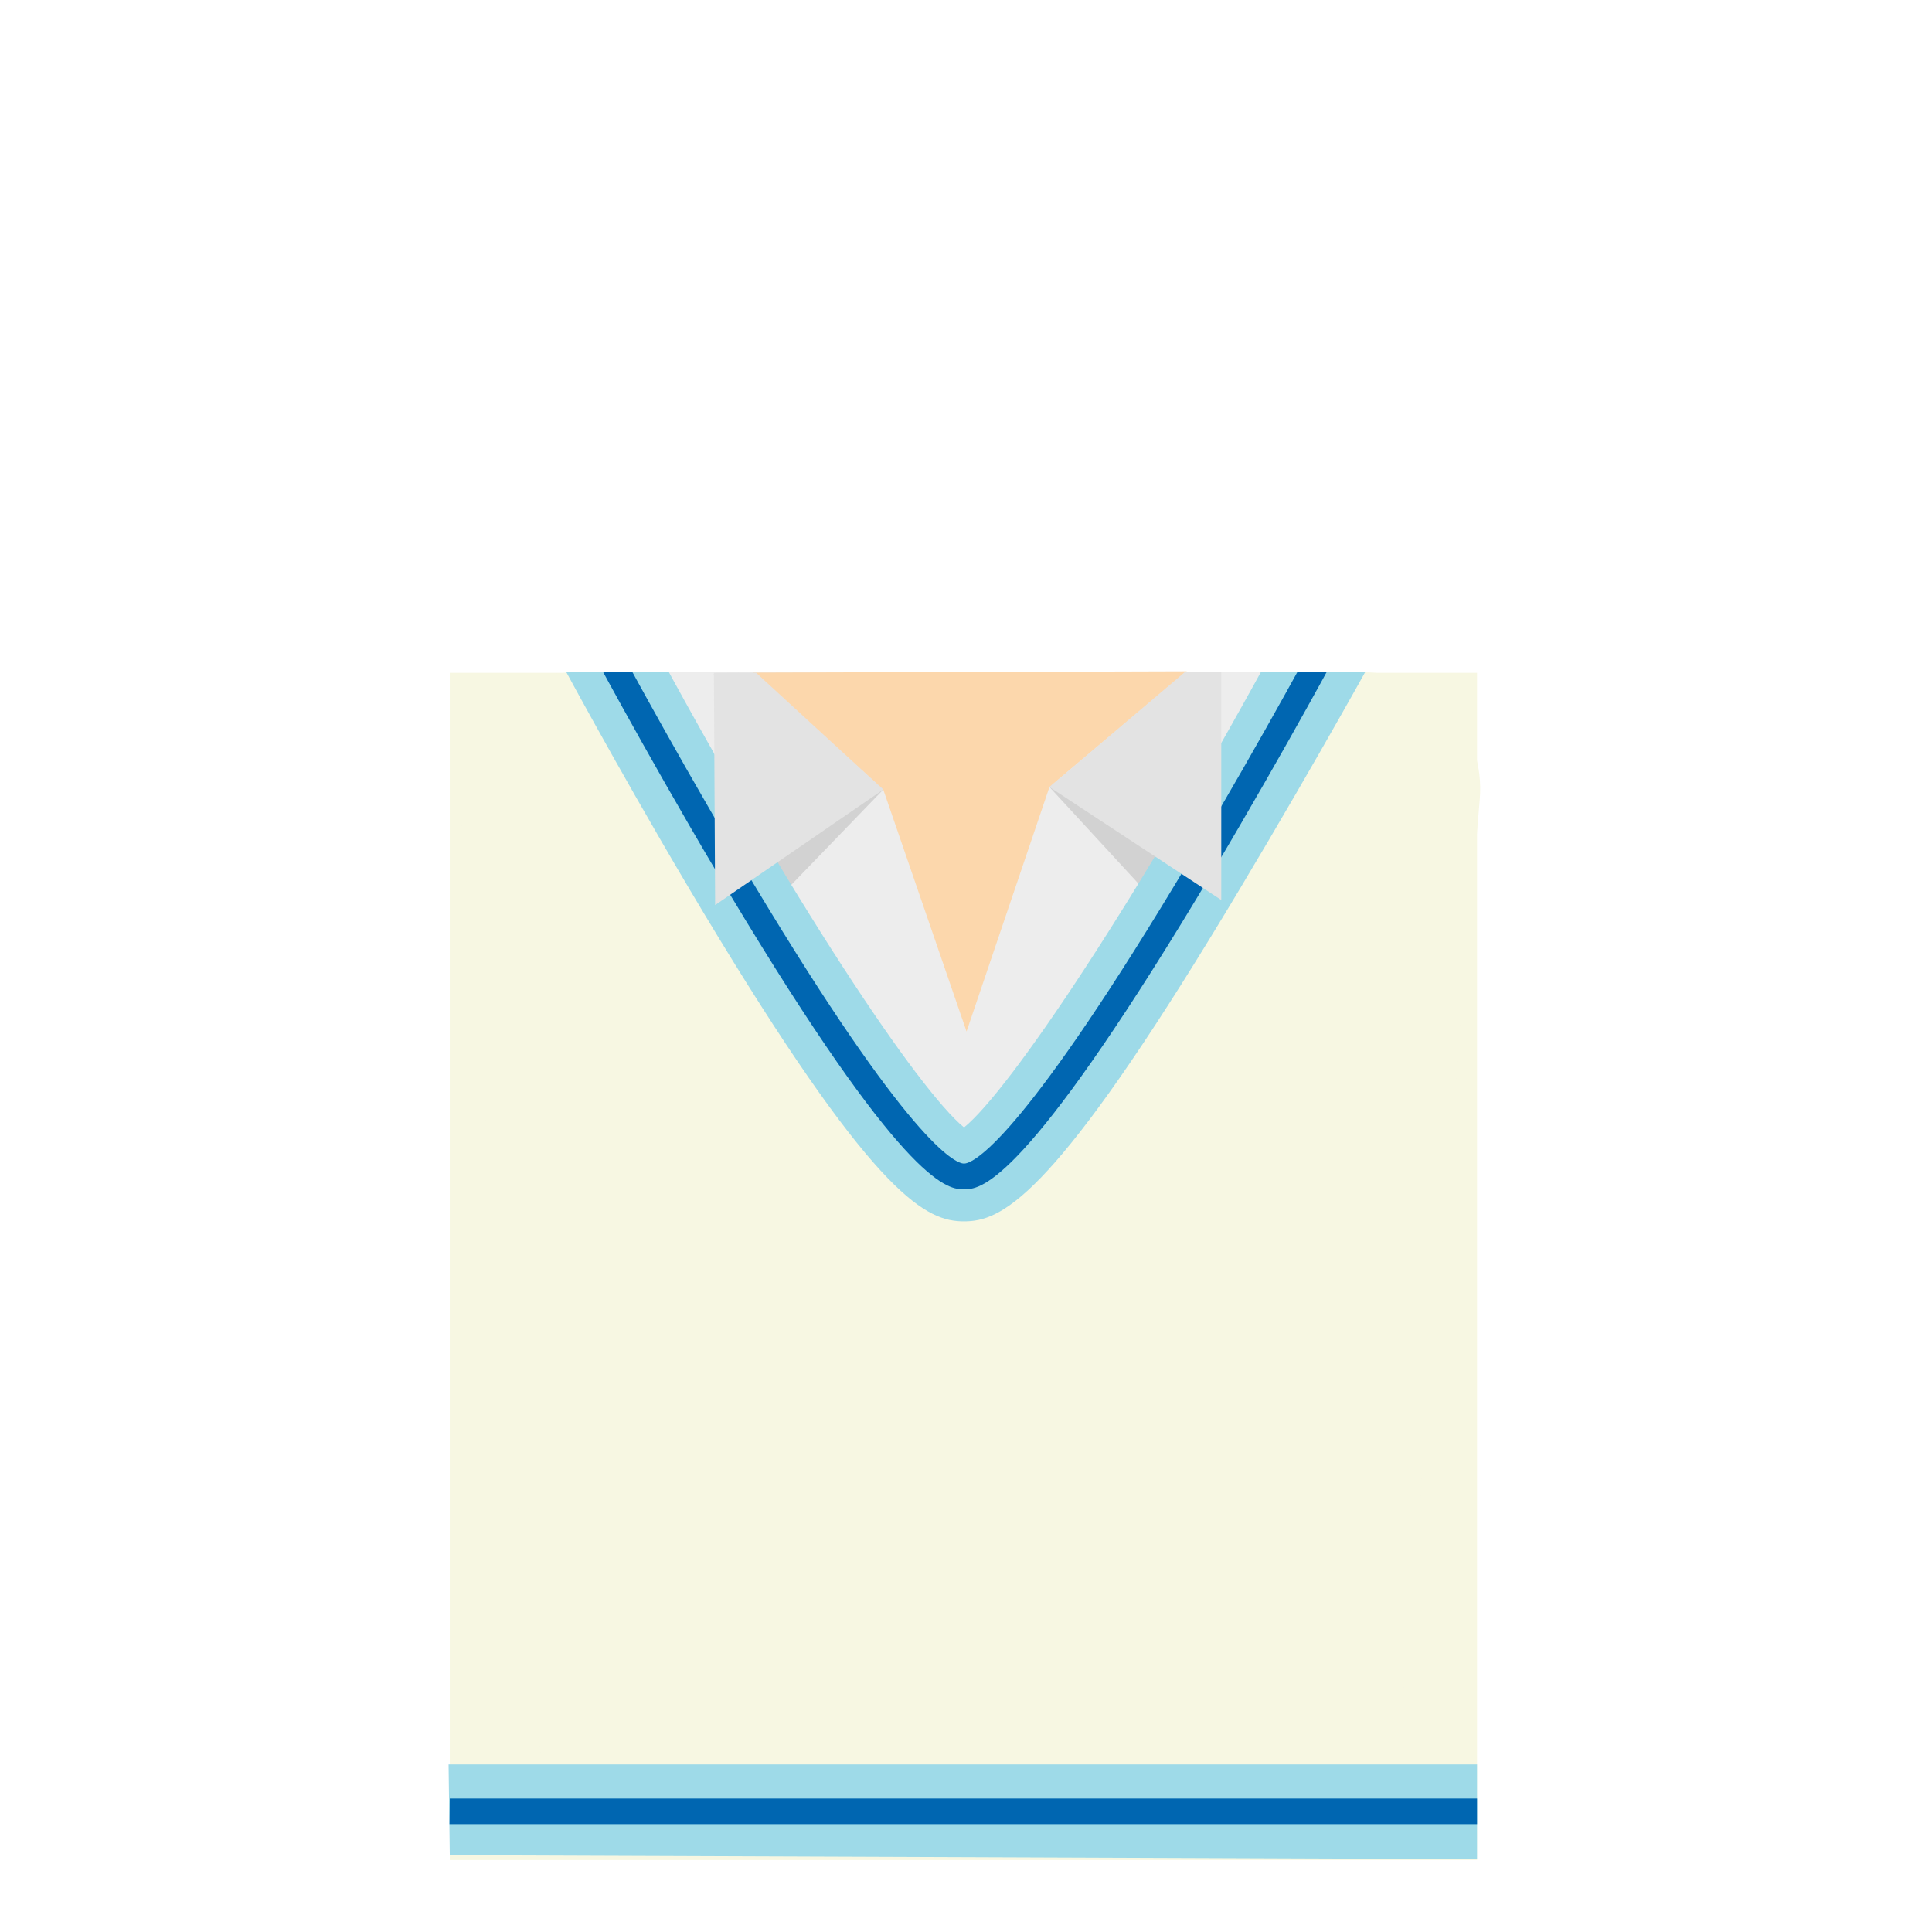
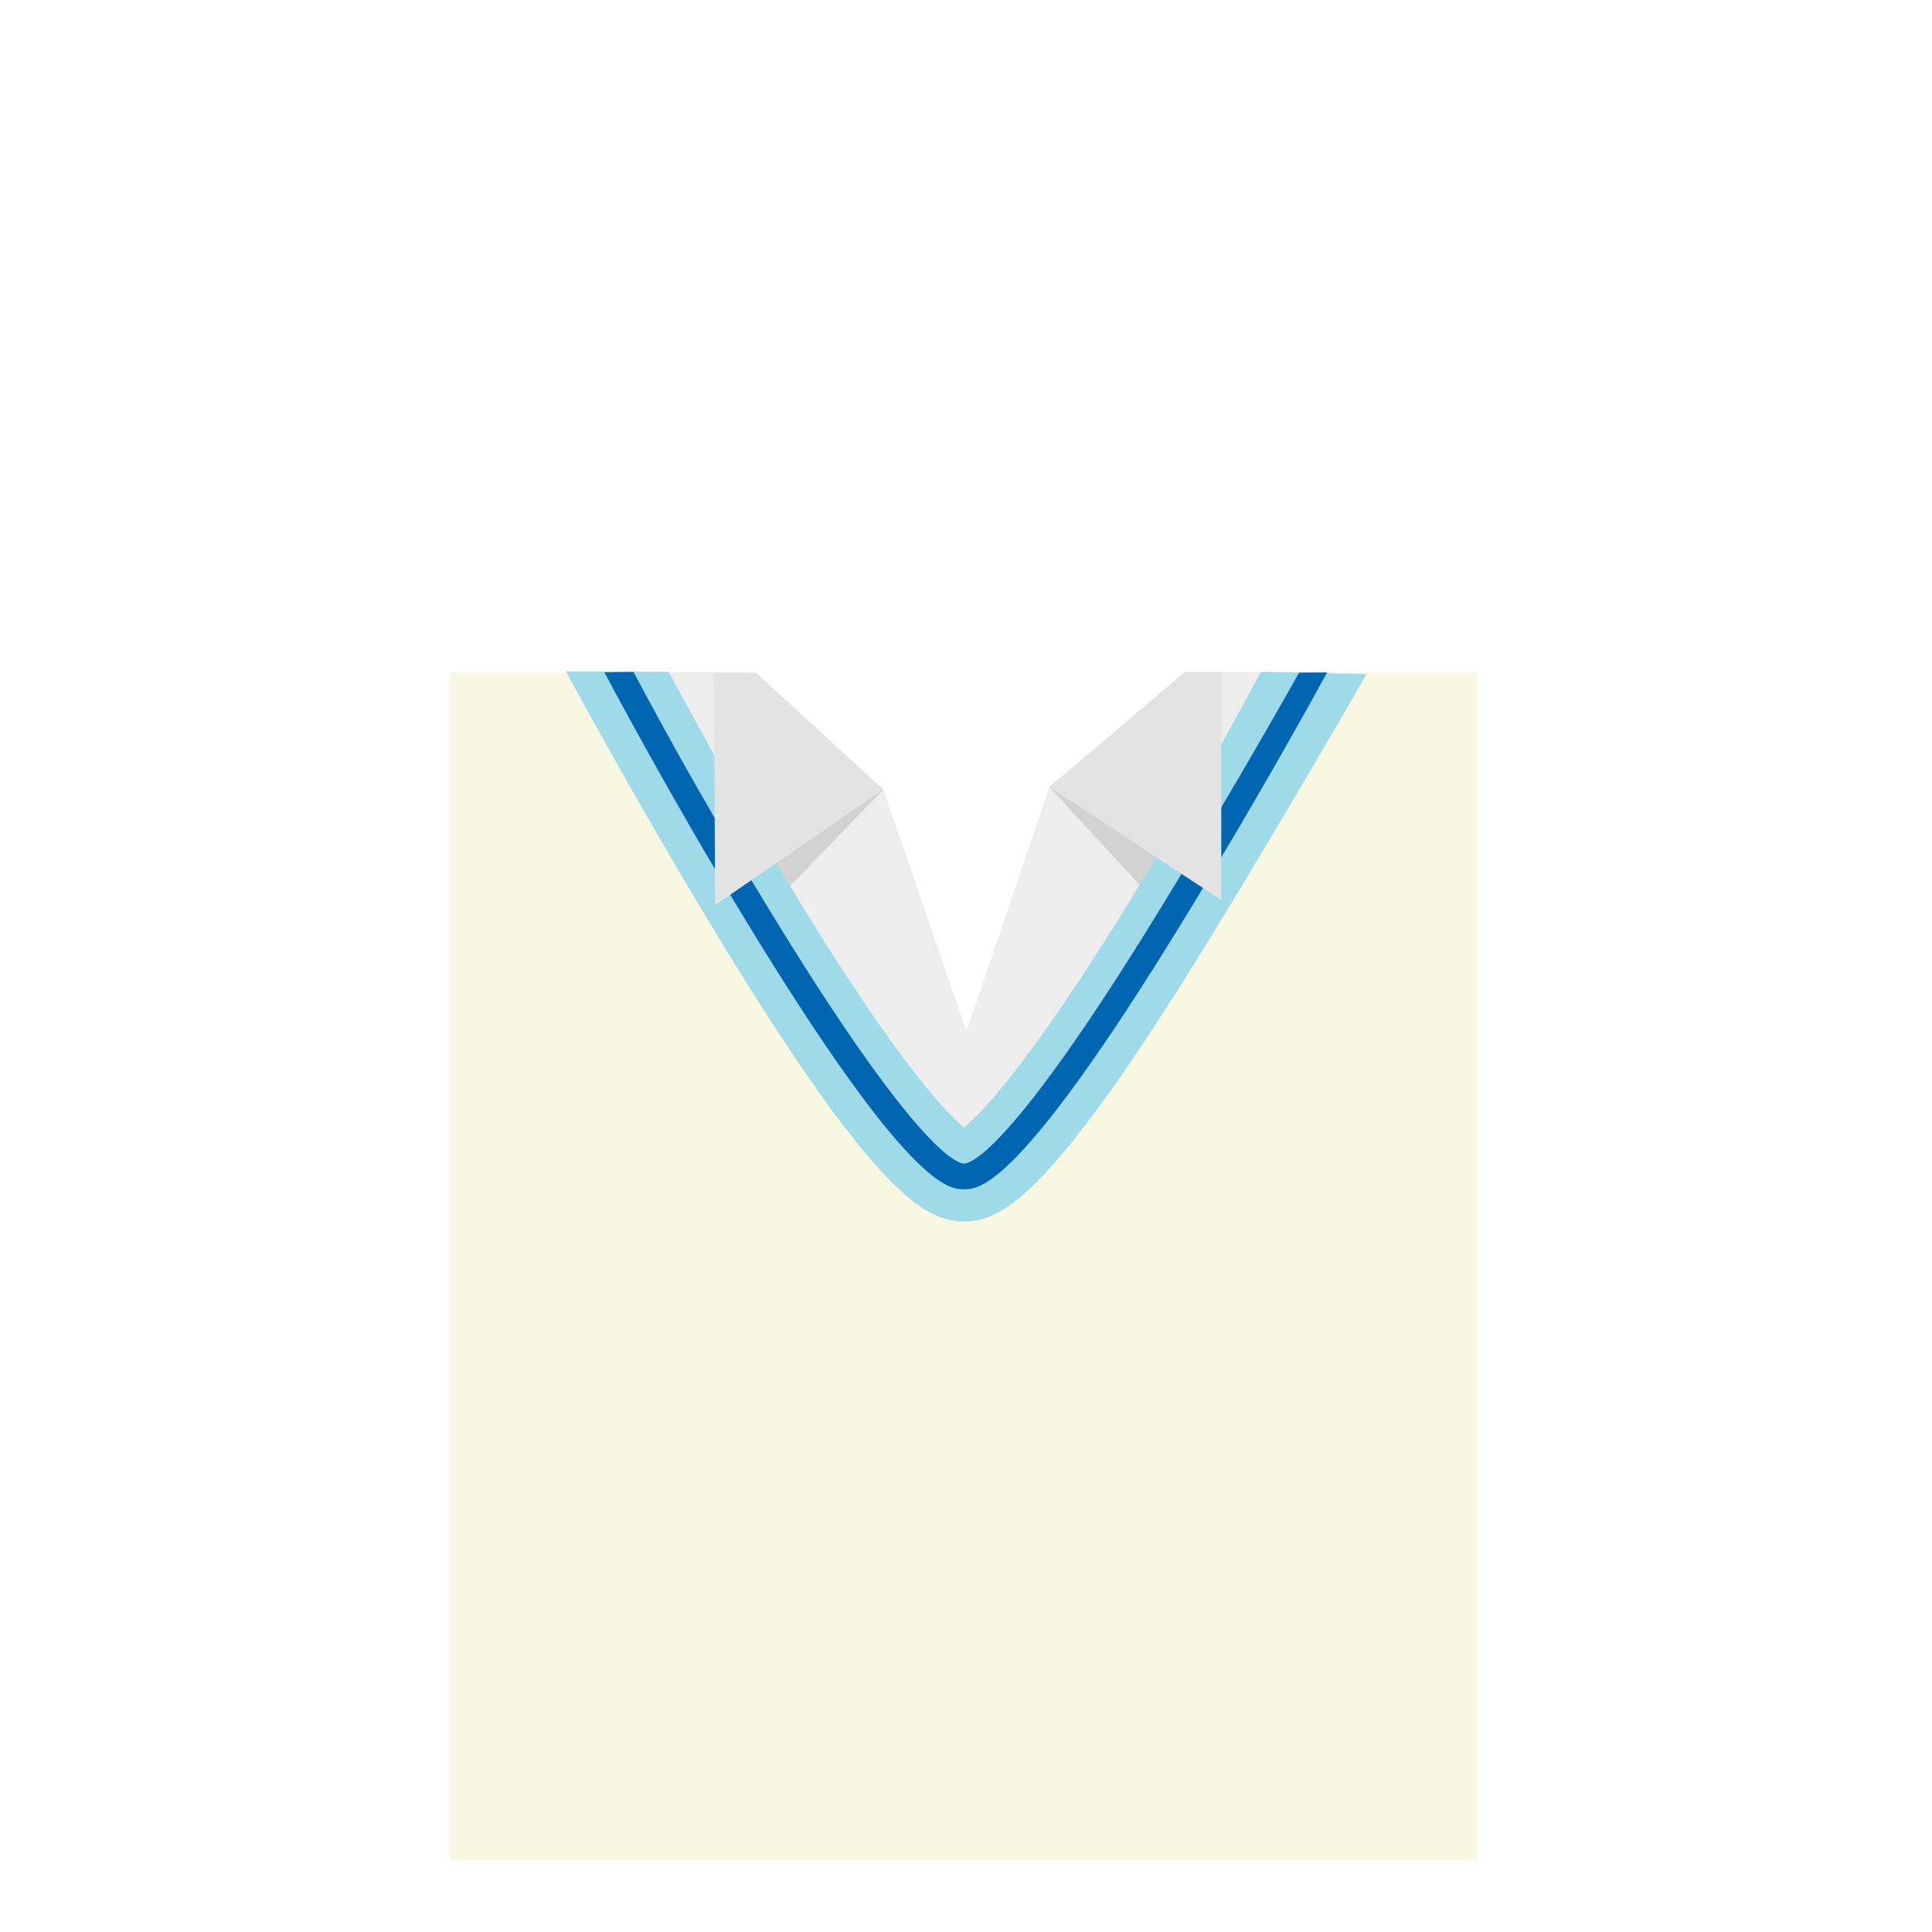
- <svg xmlns="http://www.w3.org/2000/svg" xmlns:xlink="http://www.w3.org/1999/xlink" version="1.1" id="content" x="0px" y="0px" width="500px" height="500px" viewBox="0 0 500 500" enable-background="new 0 0 500 500" xml:space="preserve">
-   <rect x="116.405" y="174.13" fill="#F7F7E2" width="265.854" height="307.25" />
-   <g>
-     <path fill="#F7F7E2" d="M362.445,447.773c-1.543,18.116-17.682,32.938-35.863,32.938H174.809   c-18.182,0-34.298-14.824-35.814-32.942l-20.148-240.829c-1.516-18.119,12.12-32.943,30.302-32.943h203.559   c18.182,0,31.795,14.822,30.252,32.938L362.445,447.773z" />
-   </g>
-   <g>
-     <polygon fill="#EDEDED" points="262.907,301.132 232.336,301.132 156.421,173.998 345.148,173.998  " />
-   </g>
-   <polygon fill="#FCD7AC" points="194.801,174.078 228.591,204.342 250.143,266.953 271.597,203.677 307.135,173.737 " />
-   <polygon fill="#9EDAE8" points="382.259,456.646 116.091,456.646 116.405,480.143 382.259,481.141 " />
+ <svg xmlns="http://www.w3.org/2000/svg" version="1.1" id="content" x="0px" y="0px" width="500px" height="500px" viewBox="0 0 500 500" enable-background="new 0 0 500 500" xml:space="preserve">
+   <polygon fill="#F7F7E2" points="306.565,174.13 271.597,203.677 250.143,266.953 228.591,204.342 194.955,174.13 116.405,174.13   116.405,481.38 382.259,481.38 382.259,174.13 " />
+   <polygon fill="#EDEDED" points="306.721,173.998 271.597,203.677 250.143,266.953 228.591,204.342 194.808,173.998 156.421,173.998   232.336,301.132 262.907,301.132 345.148,173.998 " />
  <polygon fill="#D2D2D2" points="228.591,204.342 194.801,239.34 184.758,174.452 195.695,175.743 " />
  <polygon fill="#D2D2D2" points="271.597,203.677 304.441,239.34 314.484,174.452 304.714,177.676 " />
  <g>
-     <defs>
-       <rect id="SVGID_1_" x="145.82" y="173.998" width="210.343" height="167.144" />
-     </defs>
-     <clipPath id="SVGID_2_">
-       <use xlink:href="#SVGID_1_" overflow="visible" />
-     </clipPath>
-     <g clip-path="url(#SVGID_2_)">
-       <path fill="#9EDAE8" d="M249.487,316.088c-9.512,0-22.246-5.659-63.428-73.284c-20.541-33.732-39.436-68.725-39.618-69.066    l21.029-10.185c37.367,69.642,70.287,118.643,82.023,128.229c11.771-9.573,44.87-58.582,82.495-128.257L354,172.667    c0.541-0.842-20.209,36.431-40.867,70.161C271.73,310.432,258.99,316.088,249.487,316.088z" />
-       <path fill="#0066B1" d="M249.487,307.781c-3.865,0-14.131,0-56.331-69.298c-20.425-33.541-38.683-67.52-38.865-67.86l5.856-3.142    c0.182,0.339,18.365,34.179,38.699,67.565c38.307,62.899,48.905,66.086,50.641,66.086c1.738,0,12.353-3.187,50.89-66.114    c20.448-33.387,38.74-67.207,38.921-67.544l5.85,3.158c-0.184,0.339-18.56,34.318-39.102,67.859    C263.612,307.781,253.351,307.781,249.487,307.781z" />
+     <g>
+       <g>
+         <g>
+           <path fill="#9EDAE8" d="M249.487,316.088c-9.512,0-22.243-5.659-63.428-73.284c-20.541-33.732-39.436-68.725-39.618-69.066      l26.614,0.129c37.367,69.642,64.703,108.328,76.439,117.914c11.771-9.573,39.232-48.239,76.857-117.914l27.293,0.585      c0.541-0.842-19.854,34.646-40.512,68.376C271.73,310.432,258.99,316.088,249.487,316.088z" />
+           <path fill="#0066B1" d="M249.487,307.781c-3.862,0-14.131,0-56.331-69.298c-20.425-33.541-36.554-64.145-36.733-64.485      l7.52-0.113c3.794,6.971,14.571,27.775,34.905,61.161c38.307,62.899,48.905,66.086,50.641,66.086      c1.738,0,12.354-3.187,50.893-66.114c20.448-33.387,35.635-60.603,35.814-60.94l7.265-0.056      c-1.961,3.596-16.868,30.928-37.41,64.469C263.612,307.781,253.351,307.781,249.487,307.781z" />
+         </g>
+       </g>
    </g>
  </g>
-   <polygon fill="#0066B1" points="382.259,472.081 116.336,472.081 116.405,465.465 382.259,465.465 " />
  <polygon fill="#E3E3E3" points="271.597,203.677 316.063,232.921 316.063,173.867 306.699,173.89 " />
  <polygon fill="#E3E3E3" points="228.591,204.342 185.077,234.232 184.758,174.13 195.646,174.078 " />
</svg>
